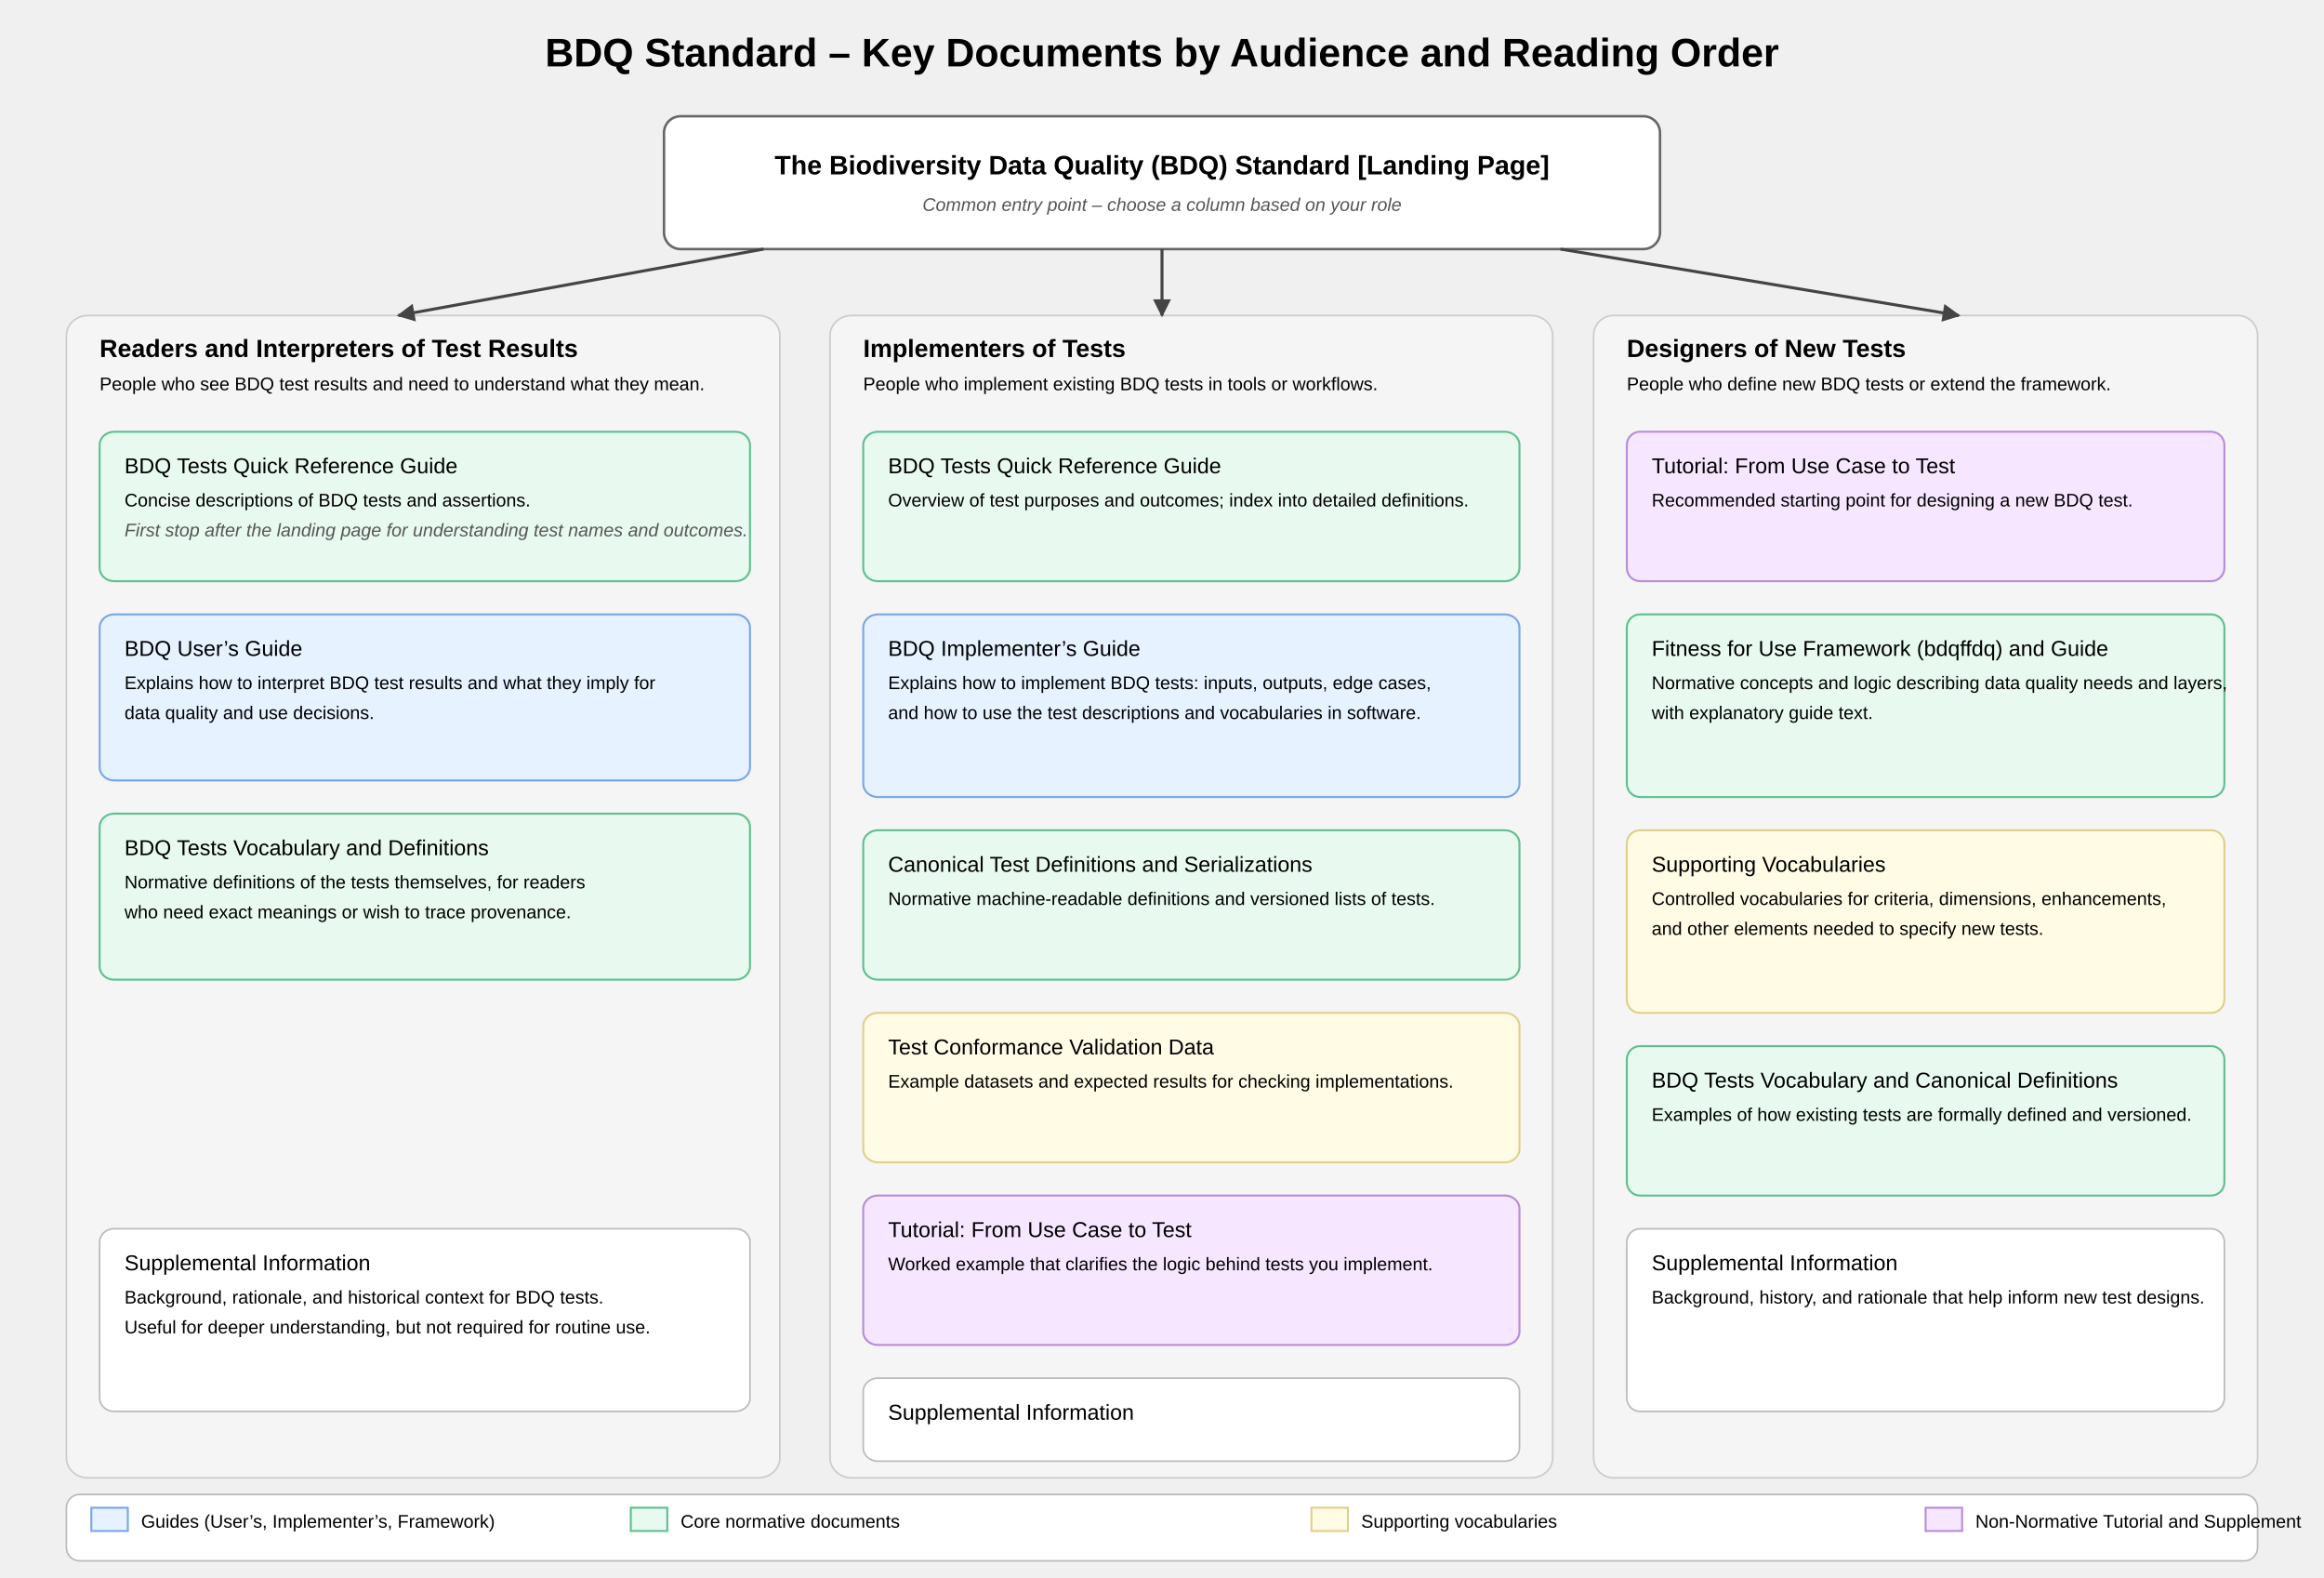
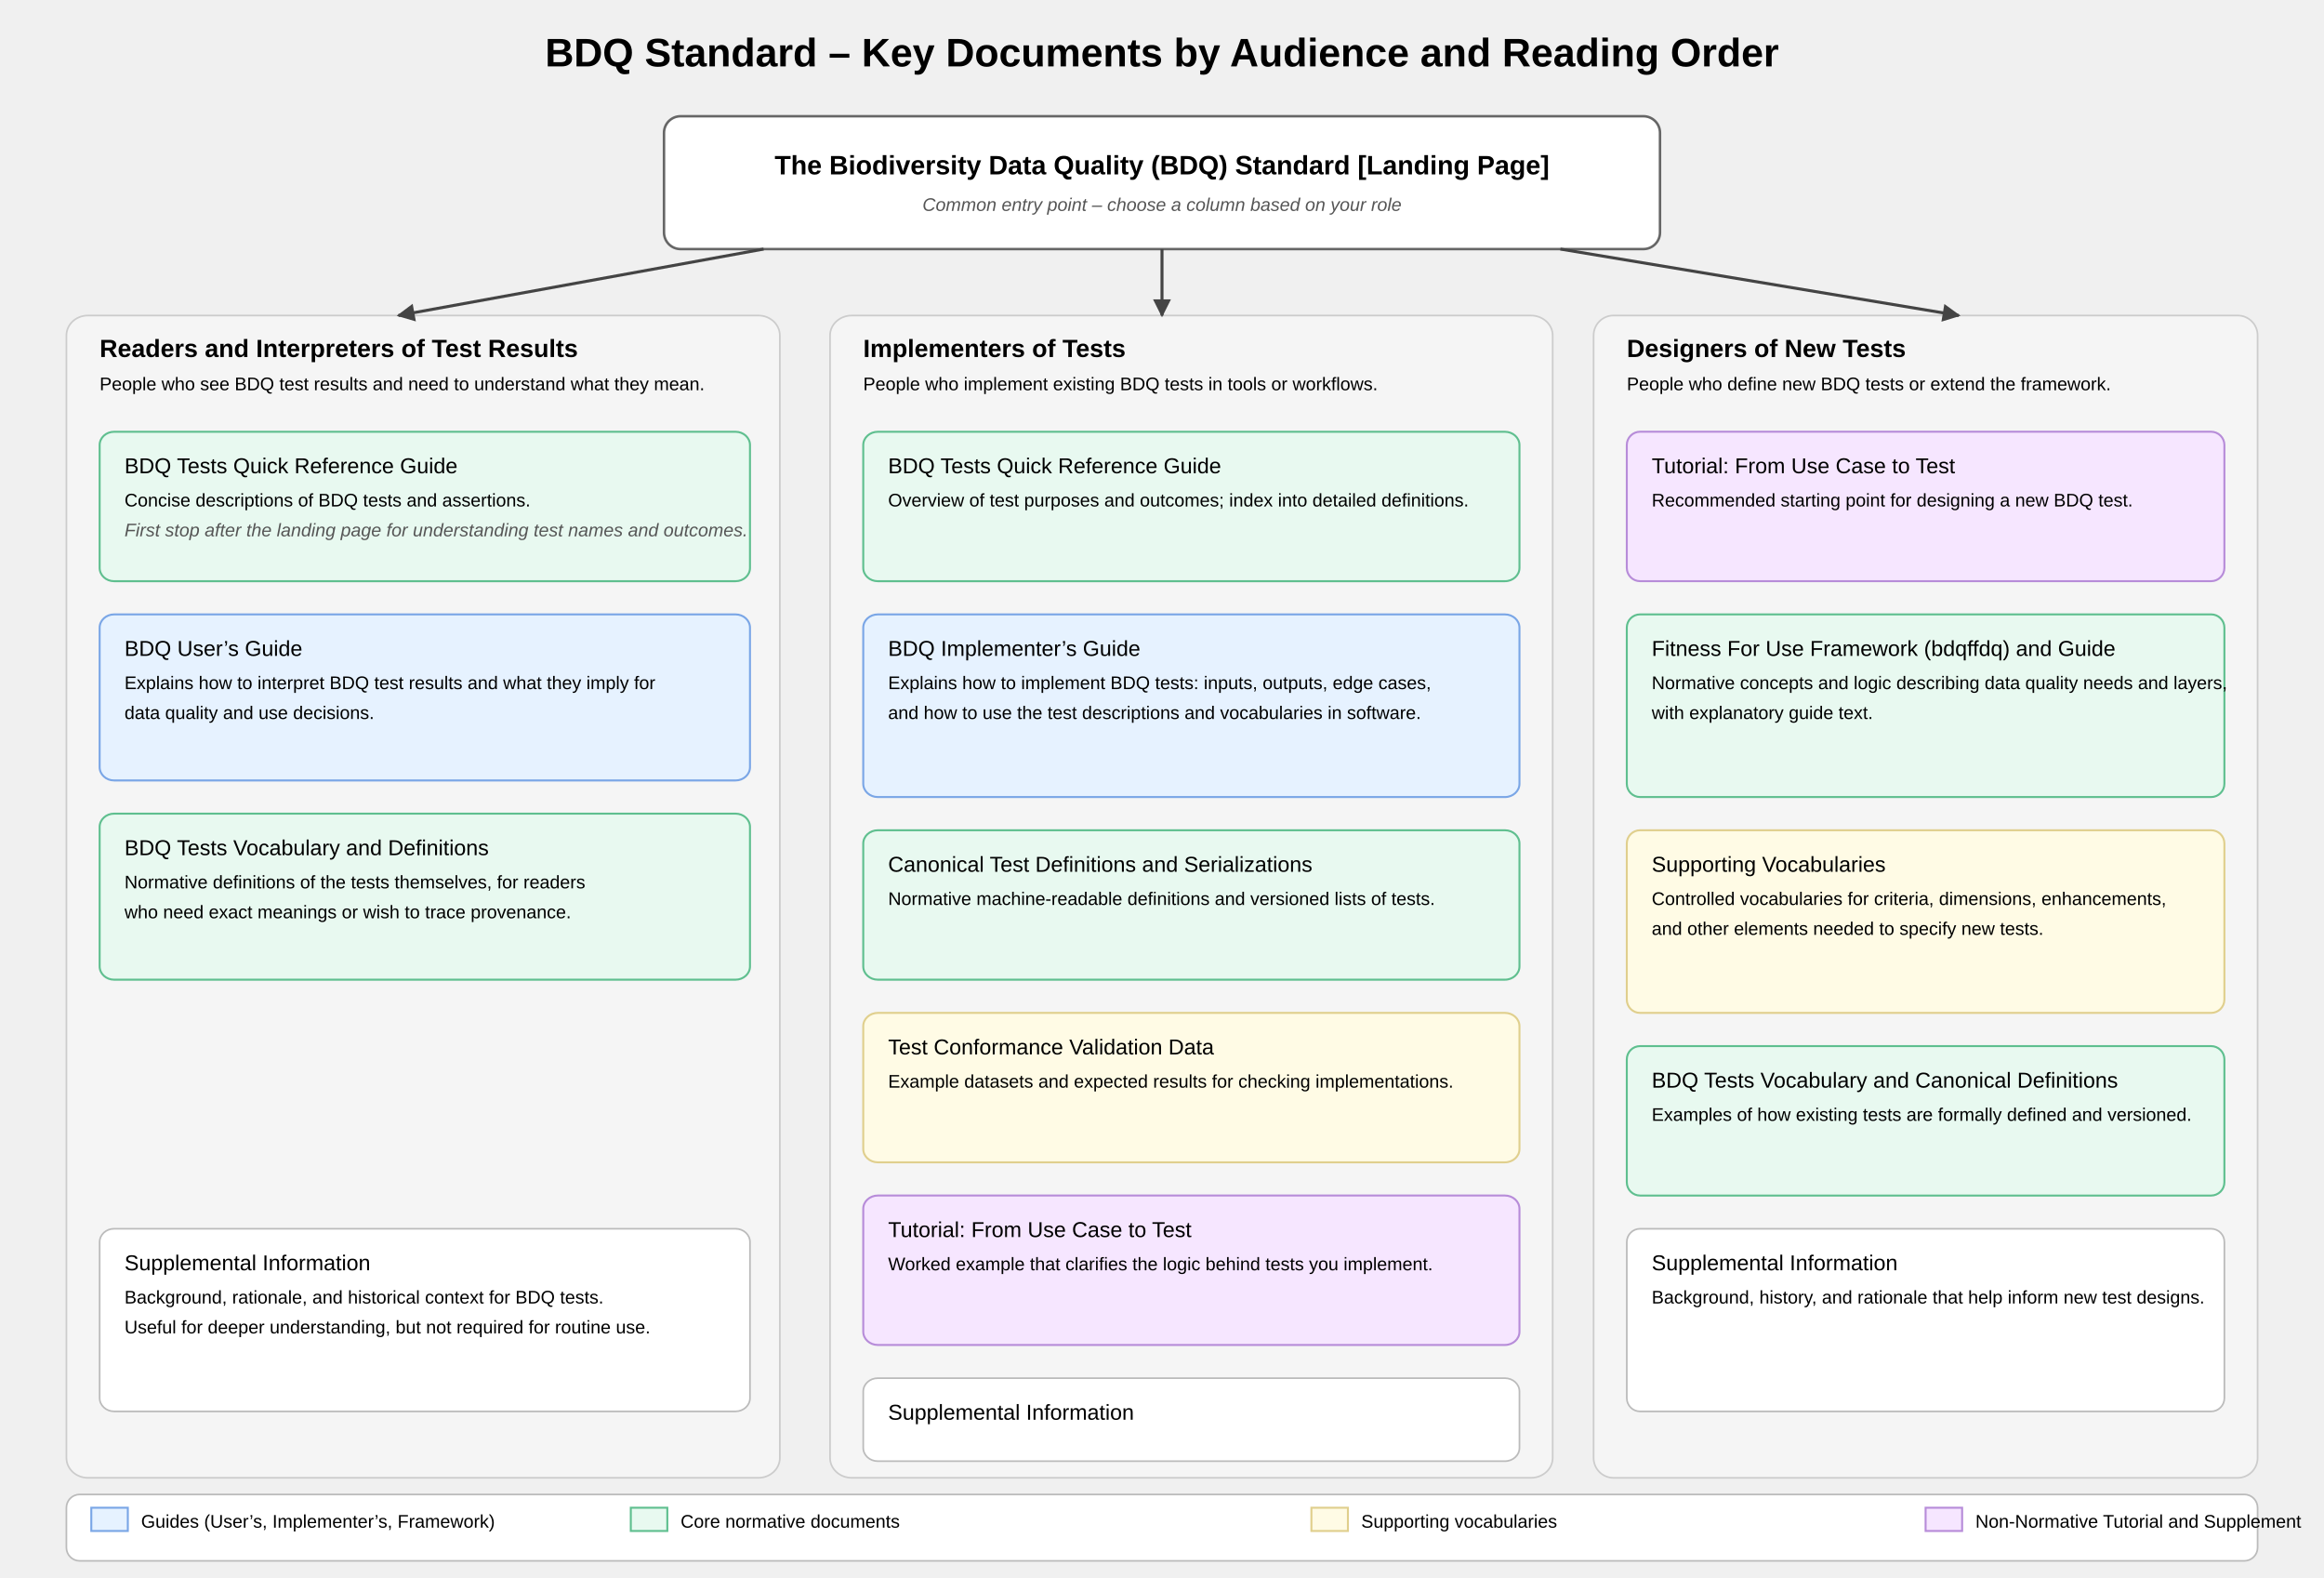
<svg xmlns="http://www.w3.org/2000/svg" width="1400" height="950" viewBox="0 0 1400 950" version="1.1" id="svg163">
  <defs id="defs9">
    <style type="text/css" id="style4">
      .title {
        font-family: Arial, sans-serif;
        font-size: 24px;
        font-weight: bold;
      }
      .subtitle {
        font-family: Arial, sans-serif;
        font-size: 16px;
        font-weight: bold;
      }
      .audience-title {
        font-family: Arial, sans-serif;
        font-size: 15px;
        font-weight: bold;
      }
      .label {
        font-family: Arial, sans-serif;
        font-size: 13px;
      }
      .small {
        font-family: Arial, sans-serif;
        font-size: 11px;
      }
      .note {
        font-family: Arial, sans-serif;
        font-size: 11px;
        font-style: italic;
        fill: #555555;
      }
      .col-bg {
        fill: #f5f5f5;
        stroke: #cccccc;
        stroke-width: 1;
      }
      /* Color coding for content types */
      .guide-box {
        fill: #e6f2ff;
        stroke: #7aa6e6;
        stroke-width: 1.2;
      }
      .core-box {
        fill: #e8f9f0;
        stroke: #5fbf8f;
        stroke-width: 1.2;
      }
      .support-box {
        fill: #fffbe5;
        stroke: #e0cf8d;
        stroke-width: 1.2;
      }
      .tutorial-box {
        fill: #f6e6ff;
        stroke: #b78cd9;
        stroke-width: 1.2;
      }
      .supplement-box {
        fill: #ffffff;
        stroke: #bbbbbb;
        stroke-width: 1.0;
      }
      .landing-box {
        fill: #ffffff;
        stroke: #666666;
        stroke-width: 1.5;
      }
      .legend-box {
        fill: #ffffff;
        stroke: #bbbbbb;
        stroke-width: 1;
      }
      .arrow-main {
        stroke: #444444;
        stroke-width: 1.8;
        marker-end: url(#arrowhead);
        fill: none;
      }
    </style>
    <marker id="arrowhead" viewBox="0 0 10 10" refX="9" refY="5" markerWidth="6" markerHeight="6" orient="auto">
      <path d="M 0 0 L 10 5 L 0 10 z" fill="#444444" id="path6" />
    </marker>
  </defs>
  <text x="700" y="40" text-anchor="middle" class="title" id="text11">
    BDQ Standard – Key Documents by Audience and Reading Order
  </text>
  <rect x="400" y="70" width="600" height="80" rx="10" ry="10" class="landing-box" id="rect13" />
  <text x="700" y="105" text-anchor="middle" class="subtitle" id="text15">
    The Biodiversity Data Quality (BDQ) Standard [Landing Page]
  </text>
  <text x="700" y="127" text-anchor="middle" class="note" id="text17">
    Common entry point – choose a column based on your role
  </text>
  <rect x="40.018" y="190.018" width="429.768" height="699.963" rx="12.893" ry="11.999" class="col-bg" id="rect19" />
  <rect x="500.022" y="190.022" width="435.328" height="699.957" rx="13.06" ry="11.999" class="col-bg" id="rect21" />
  <rect x="960" y="190" width="400" height="700" rx="12" ry="12" class="col-bg" id="rect23" />
  <text x="60" y="215" class="audience-title" id="text25">
    Readers and Interpreters of Test Results
  </text>
  <text x="60" y="235" class="small" id="text27">
    People who see BDQ test results and need to understand what they mean.
  </text>
  <text x="520" y="215" class="audience-title" id="text29">
    Implementers of Tests
  </text>
  <text x="520" y="235" class="small" id="text31">
    People who implement existing BDQ tests in tools or workflows.
  </text>
  <text x="980" y="215" class="audience-title" id="text33">
    Designers of New Tests
  </text>
  <text x="980" y="235" class="small" id="text35">
    People who define new BDQ tests or extend the framework.
  </text>
  <line x1="460" y1="150" x2="240" y2="190" class="arrow-main" id="line37" />
  <line x1="700" y1="150" x2="700" y2="190" class="arrow-main" id="line39" />
  <line x1="940" y1="150" x2="1180" y2="190" class="arrow-main" id="line41" />
  <rect x="60.027" y="260.025" width="391.774" height="89.992" rx="8.706" ry="7.999" class="core-box" id="rect43" />
  <text x="75" y="285" class="label" id="text45">
    BDQ Tests Quick Reference Guide
  </text>
  <text x="75" y="305" class="small" id="text47">
    Concise descriptions of BDQ tests and assertions.
  </text>
  <text x="75" y="323" class="note" id="text49">
    First stop after the landing page for understanding test names and outcomes.
  </text>
  <rect x="60.027" y="370.016" width="391.774" height="99.992" rx="8.706" ry="7.999" class="guide-box" id="rect51" />
  <text x="75" y="395" class="label" id="text53">
    BDQ User’s Guide
  </text>
  <text x="75" y="415" class="small" id="text55">
    Explains how to interpret BDQ test results and what they imply for
  </text>
  <text x="75" y="433" class="small" id="text57">
    data quality and use decisions.
  </text>
  <rect x="60.027" y="490.005" width="391.774" height="99.992" rx="8.706" ry="7.999" class="core-box" id="rect59" />
  <text x="75" y="515" class="label" id="text61">
    BDQ Tests Vocabulary and Definitions
  </text>
  <text x="75" y="535" class="small" id="text63">
    Normative definitions of the tests themselves, for readers
  </text>
  <text x="75" y="553" class="small" id="text65">
    who need exact meanings or wish to trace provenance.
  </text>
  <rect x="60.027" y="739.984" width="391.774" height="109.991" rx="8.706" ry="7.999" class="supplement-box" id="rect67" />
  <text x="75" y="765" class="label" id="text69">
    Supplemental Information
  </text>
  <text x="75" y="785" class="small" id="text71">
    Background, rationale, and historical context for BDQ tests.
  </text>
  <text x="75" y="803" class="small" id="text73">
    Useful for deeper understanding, but not required for routine use.
  </text>
  <rect x="520.03" y="260.027" width="395.311" height="89.992" rx="8.785" ry="7.999" class="core-box" id="rect75" />
  <text x="535" y="285" class="label" id="text77">
    BDQ Tests Quick Reference Guide
  </text>
  <text x="535" y="305" class="small" id="text79">
    Overview of test purposes and outcomes; index into detailed definitions.
  </text>
  <rect x="520.03" y="370.018" width="395.311" height="109.99" rx="8.785" ry="7.999" class="guide-box" id="rect81" />
  <text x="535" y="395" class="label" id="text83">
    BDQ Implementer’s Guide
  </text>
  <text x="535" y="415" class="small" id="text85">
    Explains how to implement BDQ tests: inputs, outputs, edge cases,
  </text>
  <text x="535" y="433" class="small" id="text87">
    and how to use the test descriptions and vocabularies in software.
  </text>
  <rect x="520.03" y="500.006" width="395.311" height="89.992" rx="8.785" ry="7.999" class="core-box" id="rect89" />
  <text x="535" y="525" class="label" id="text91">
    Canonical Test Definitions and Serializations
  </text>
  <text x="535" y="545" class="small" id="text93">
    Normative machine‑readable definitions and versioned lists of tests.
  </text>
  <rect x="520.03" y="609.996" width="395.311" height="89.992" rx="8.785" ry="7.999" class="support-box" id="rect95" />
  <text x="535" y="635" class="label" id="text97">
    Test Conformance Validation Data
  </text>
  <text x="535" y="655" class="small" id="text99">
    Example datasets and expected results for checking implementations.
  </text>
  <rect x="520.03" y="719.987" width="395.311" height="89.992" rx="8.785" ry="7.999" class="tutorial-box" id="rect101" />
  <text x="535" y="745" class="label" id="text103">
    Tutorial: From Use Case to Test
  </text>
  <text x="535" y="765" class="small" id="text105">
    Worked example that clarifies the logic behind tests you implement.
  </text>
  <rect x="520.03" y="829.977" width="395.311" height="49.996" rx="8.785" ry="7.999" class="supplement-box" id="rect107" />
  <text x="535" y="855" class="label" id="text109">
    Supplemental Information
  </text>
  <rect x="980" y="260" width="360" height="90" rx="8" ry="8" class="tutorial-box" id="rect111" />
  <text x="995" y="285" class="label" id="text113">
    Tutorial: From Use Case to Test
  </text>
  <text x="995" y="305" class="small" id="text115">
    Recommended starting point for designing a new BDQ test.
  </text>
  <rect x="980" y="370" width="360" height="110" rx="8" ry="8" class="core-box" id="rect117" />
  <text x="995" y="395" class="label" id="text119">
-     Fitness for Use Framework (bdqffdq) and Guide
+     Fitness For Use Framework (bdqffdq) and Guide
  </text>
  <text x="995" y="415" class="small" id="text121">
    Normative concepts and logic describing data quality needs and layers,
  </text>
  <text x="995" y="433" class="small" id="text123">
    with explanatory guide text.
  </text>
  <rect x="980" y="500" width="360" height="110" rx="8" ry="8" class="support-box" id="rect125" />
  <text x="995" y="525" class="label" id="text127">
    Supporting Vocabularies
  </text>
  <text x="995" y="545" class="small" id="text129">
    Controlled vocabularies for criteria, dimensions, enhancements,
  </text>
  <text x="995" y="563" class="small" id="text131">
    and other elements needed to specify new tests.
  </text>
  <rect x="980" y="630" width="360" height="90" rx="8" ry="8" class="core-box" id="rect133" />
  <text x="995" y="655" class="label" id="text135">
    BDQ Tests Vocabulary and Canonical Definitions
  </text>
  <text x="995" y="675" class="small" id="text137">
    Examples of how existing tests are formally defined and versioned.
  </text>
  <rect x="980" y="740" width="360" height="110" rx="8" ry="8" class="supplement-box" id="rect139" />
  <text x="995" y="765" class="label" id="text141">
    Supplemental Information
  </text>
  <text x="995" y="785" class="small" id="text143">
    Background, history, and rationale that help inform new test designs.
  </text>
  <rect x="40" y="900" width="1320" height="40" rx="8" ry="8" class="legend-box" id="rect145" />
  <rect x="55" y="908" width="22" height="14" class="guide-box" id="rect147" />
  <text x="85" y="920" class="small" id="text149">Guides (User’s, Implementer’s, Framework)</text>
  <rect x="380" y="908" width="22" height="14" class="core-box" id="rect151" />
  <text x="410" y="920" class="small" id="text153">Core normative documents</text>
  <rect x="790" y="908" width="22" height="14" class="support-box" id="rect155" />
  <text x="820" y="920" class="small" id="text157">Supporting vocabularies</text>
  <rect x="1160" y="908" width="22" height="14" class="tutorial-box" id="rect159" />
  <text x="1190" y="920" class="small" id="text161">Non-Normative Tutorial and Supplement</text>
</svg>
